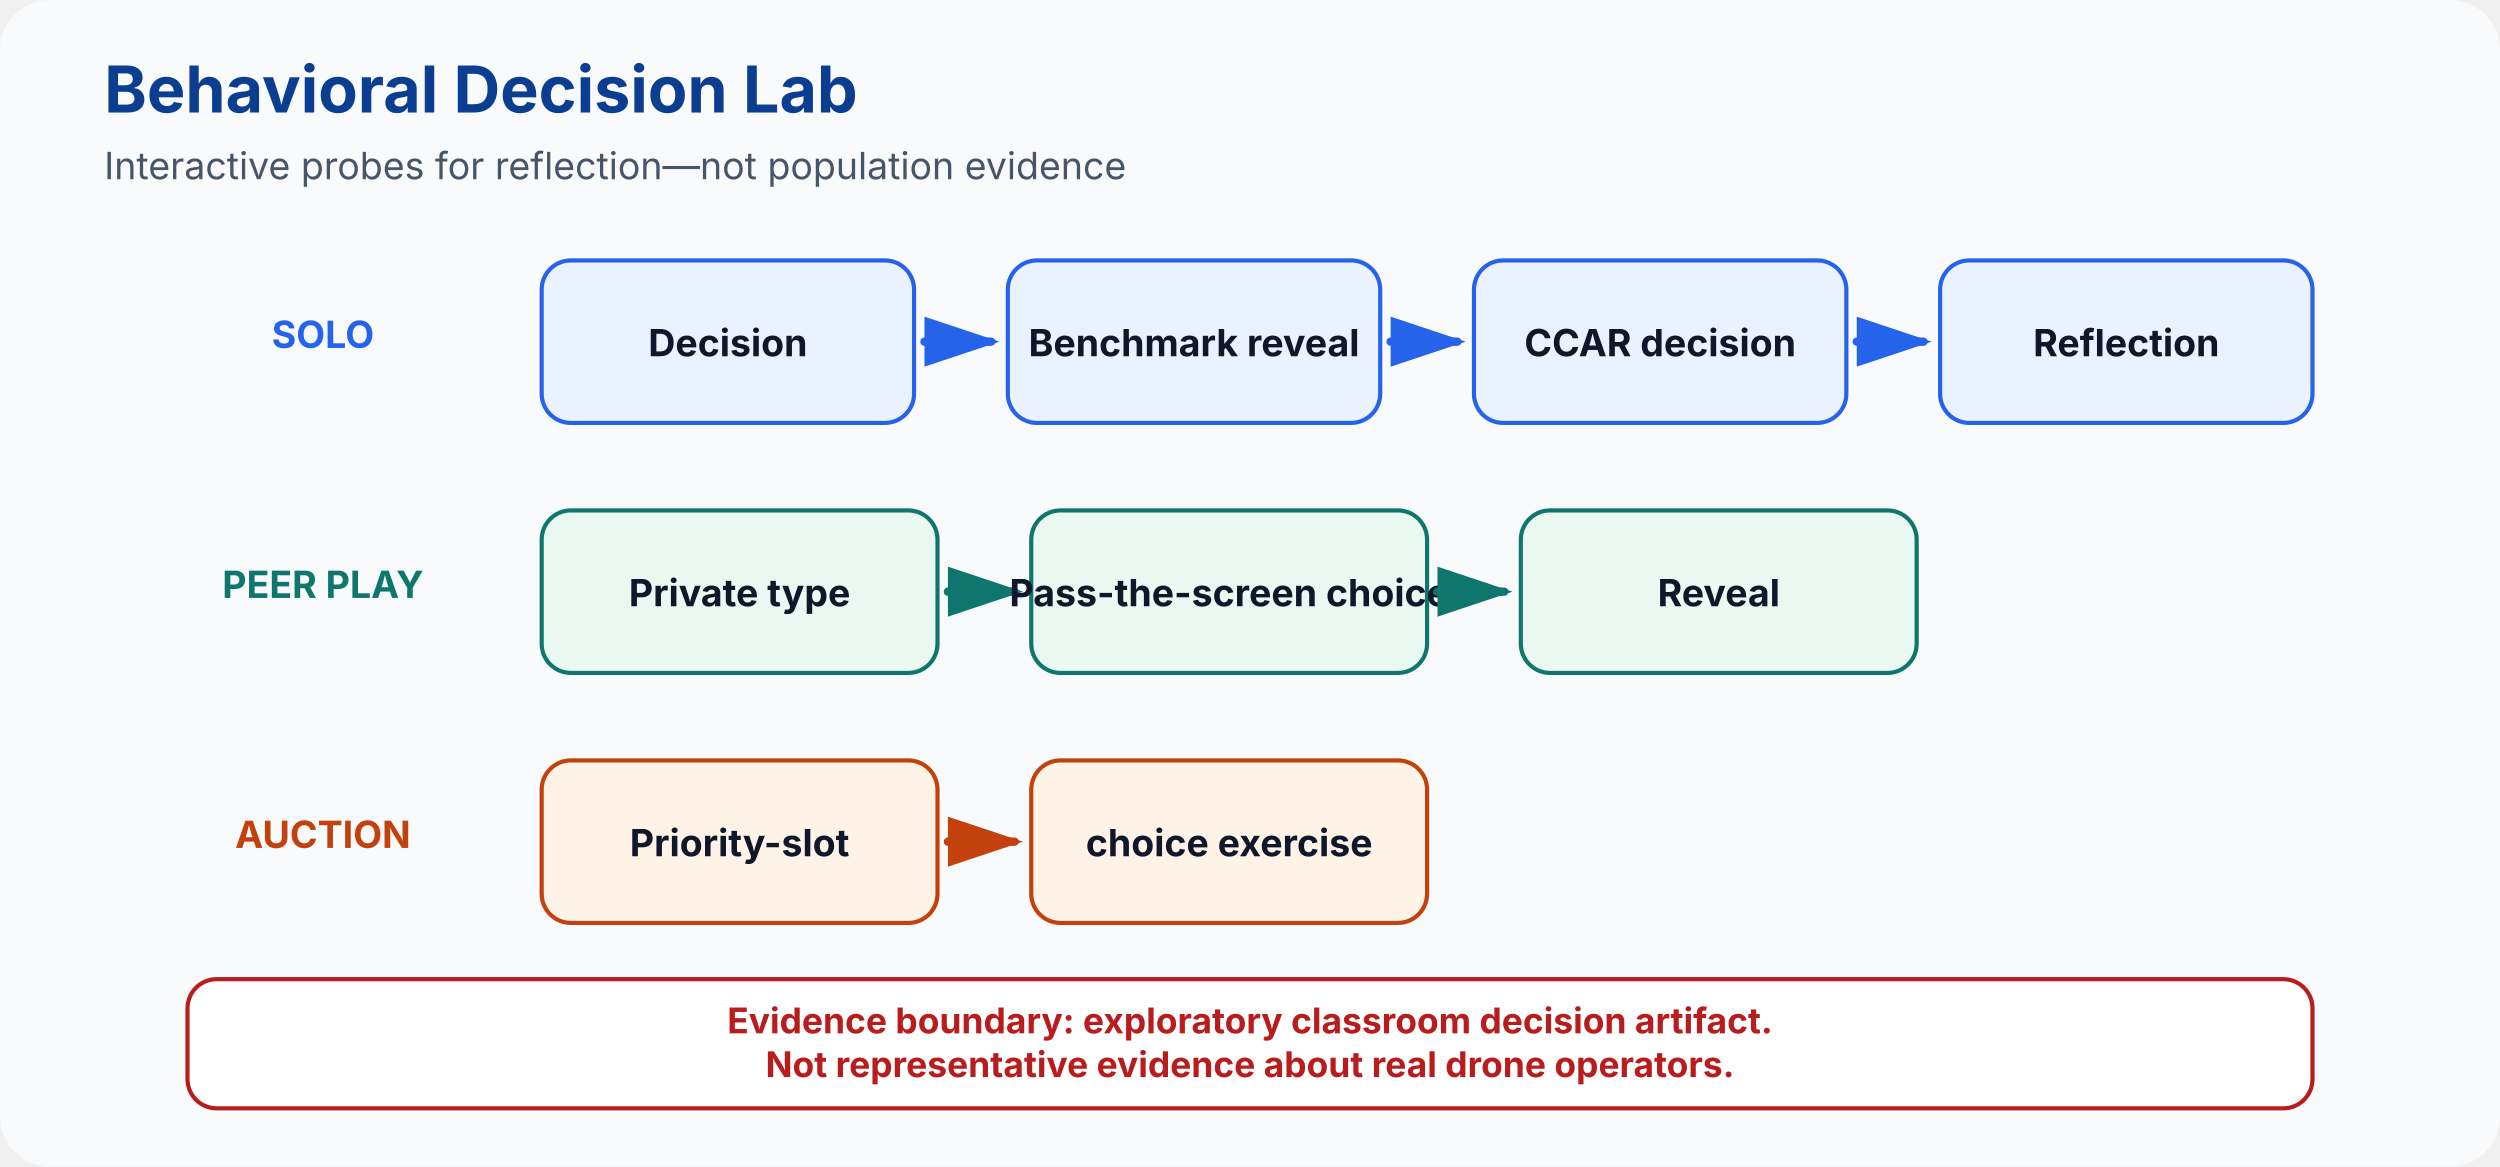
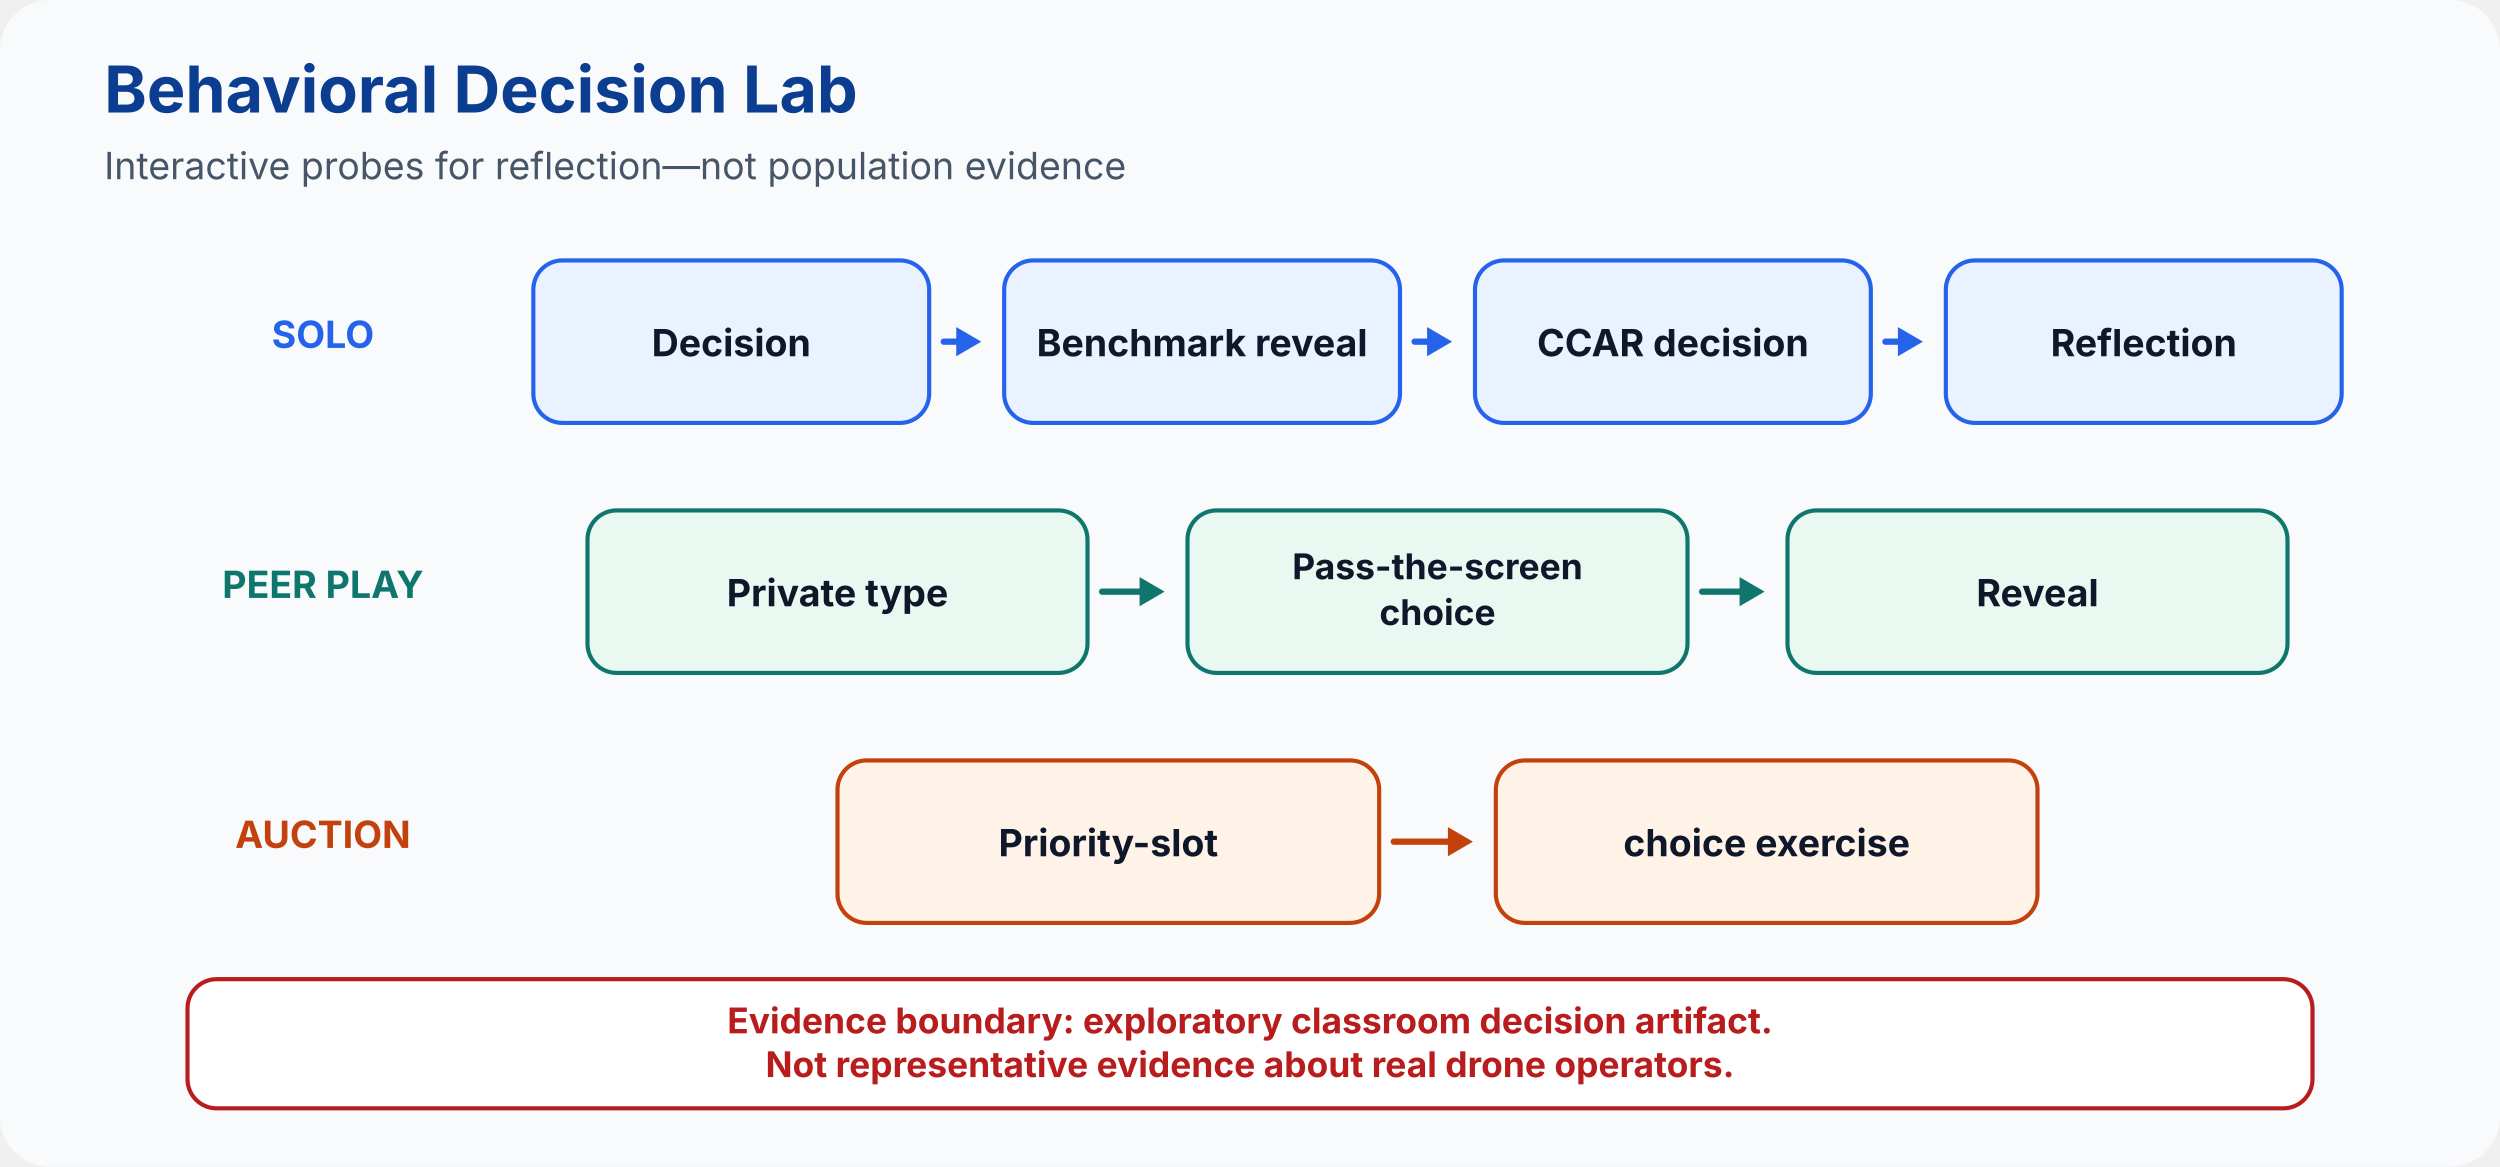
<svg xmlns="http://www.w3.org/2000/svg" width="1200" height="560" viewBox="0 0 1200 560" role="img" aria-labelledby="title desc">
  <defs>
    <marker id="arrow-2563EB" markerWidth="10" markerHeight="10" refX="8" refY="3" orient="auto" markerUnits="strokeWidth">
      <path d="M0,0 L0,6 L9,3 z" fill="#2563EB" />
    </marker>
    <marker id="arrow-0F766E" markerWidth="10" markerHeight="10" refX="8" refY="3" orient="auto" markerUnits="strokeWidth">
      <path d="M0,0 L0,6 L9,3 z" fill="#0F766E" />
    </marker>
    <marker id="arrow-C2410C" markerWidth="10" markerHeight="10" refX="8" refY="3" orient="auto" markerUnits="strokeWidth">
      <path d="M0,0 L0,6 L9,3 z" fill="#C2410C" />
    </marker>
  </defs>
  <rect width="1200" height="560" rx="24" fill="#F8FAFC" />
  <text x="50" y="54" text-anchor="start" font-family="Inter, -apple-system, BlinkMacSystemFont, 'Segoe UI', sans-serif" font-size="31" font-weight="700" font-style="normal" fill="#0B3D91">Behavioral Decision Lab</text>
  <text x="50" y="86" text-anchor="start" font-family="Inter, -apple-system, BlinkMacSystemFont, 'Segoe UI', sans-serif" font-size="18" font-weight="400" font-style="normal" fill="#475569">Interactive probes for reflection—not population evidence</text>
  <text x="155" y="167" text-anchor="middle" font-family="Inter, -apple-system, BlinkMacSystemFont, 'Segoe UI', sans-serif" font-size="18" font-weight="750" font-style="normal" fill="#2563EB">SOLO</text>
-   <rect x="260.0" y="125" width="178.75" height="78" rx="14" fill="#EAF2FF" stroke="#2563EB" stroke-width="2" />
-   <text x="349.375" y="171" text-anchor="middle" font-family="Inter, -apple-system, BlinkMacSystemFont, 'Segoe UI', sans-serif" font-size="18" font-weight="650" font-style="normal" fill="#0F172A">Decision</text>
-   <line x1="443.75" y1="164" x2="475.75" y2="164" stroke="#2563EB" stroke-width="4" stroke-linecap="round" marker-end="url(#arrow-2563EB)" />
-   <rect x="483.75" y="125" width="178.75" height="78" rx="14" fill="#EAF2FF" stroke="#2563EB" stroke-width="2" />
-   <text x="573.125" y="171" text-anchor="middle" font-family="Inter, -apple-system, BlinkMacSystemFont, 'Segoe UI', sans-serif" font-size="18" font-weight="650" font-style="normal" fill="#0F172A">Benchmark reveal</text>
-   <line x1="667.5" y1="164" x2="699.5" y2="164" stroke="#2563EB" stroke-width="4" stroke-linecap="round" marker-end="url(#arrow-2563EB)" />
-   <rect x="707.5" y="125" width="178.75" height="78" rx="14" fill="#EAF2FF" stroke="#2563EB" stroke-width="2" />
-   <text x="796.875" y="171" text-anchor="middle" font-family="Inter, -apple-system, BlinkMacSystemFont, 'Segoe UI', sans-serif" font-size="18" font-weight="650" font-style="normal" fill="#0F172A">CCAR decision</text>
-   <line x1="891.25" y1="164" x2="923.25" y2="164" stroke="#2563EB" stroke-width="4" stroke-linecap="round" marker-end="url(#arrow-2563EB)" />
-   <rect x="931.25" y="125" width="178.75" height="78" rx="14" fill="#EAF2FF" stroke="#2563EB" stroke-width="2" />
-   <text x="1020.625" y="171" text-anchor="middle" font-family="Inter, -apple-system, BlinkMacSystemFont, 'Segoe UI', sans-serif" font-size="18" font-weight="650" font-style="normal" fill="#0F172A">Reflection</text>
+   <rect x="256.0" y="125" width="190" height="78" rx="14" fill="#EAF2FF" stroke="#2563EB" stroke-width="2" />
+   <text x="351.0" y="171" text-anchor="middle" font-family="Inter, -apple-system, BlinkMacSystemFont, 'Segoe UI', sans-serif" font-size="18" font-weight="650" font-style="normal" fill="#0F172A">Decision</text>
+   <line x1="453.0" y1="164" x2="459.0" y2="164.0" stroke="#2563EB" stroke-width="3" stroke-linecap="round" />
+   <polygon points="471.0,164 459.0,171.0 459.0,157.0" fill="#2563EB" />
+   <rect x="482.0" y="125" width="190" height="78" rx="14" fill="#EAF2FF" stroke="#2563EB" stroke-width="2" />
+   <text x="577.0" y="171" text-anchor="middle" font-family="Inter, -apple-system, BlinkMacSystemFont, 'Segoe UI', sans-serif" font-size="18" font-weight="650" font-style="normal" fill="#0F172A">Benchmark reveal</text>
+   <line x1="679.0" y1="164" x2="685.0" y2="164.0" stroke="#2563EB" stroke-width="3" stroke-linecap="round" />
+   <polygon points="697.0,164 685.0,171.0 685.0,157.0" fill="#2563EB" />
+   <rect x="708.0" y="125" width="190" height="78" rx="14" fill="#EAF2FF" stroke="#2563EB" stroke-width="2" />
+   <text x="803.0" y="171" text-anchor="middle" font-family="Inter, -apple-system, BlinkMacSystemFont, 'Segoe UI', sans-serif" font-size="18" font-weight="650" font-style="normal" fill="#0F172A">CCAR decision</text>
+   <line x1="905.0" y1="164" x2="911.0" y2="164.0" stroke="#2563EB" stroke-width="3" stroke-linecap="round" />
+   <polygon points="923.0,164 911.0,171.0 911.0,157.0" fill="#2563EB" />
+   <rect x="934.0" y="125" width="190" height="78" rx="14" fill="#EAF2FF" stroke="#2563EB" stroke-width="2" />
+   <text x="1029.0" y="171" text-anchor="middle" font-family="Inter, -apple-system, BlinkMacSystemFont, 'Segoe UI', sans-serif" font-size="18" font-weight="650" font-style="normal" fill="#0F172A">Reflection</text>
  <text x="155" y="287" text-anchor="middle" font-family="Inter, -apple-system, BlinkMacSystemFont, 'Segoe UI', sans-serif" font-size="18" font-weight="750" font-style="normal" fill="#0F766E">PEER PLAY</text>
-   <rect x="260" y="245" width="190" height="78" rx="14" fill="#EAF8F2" stroke="#0F766E" stroke-width="2" />
-   <text x="355.0" y="291" text-anchor="middle" font-family="Inter, -apple-system, BlinkMacSystemFont, 'Segoe UI', sans-serif" font-size="18" font-weight="650" font-style="normal" fill="#0F172A">Private type</text>
-   <line x1="455" y1="284" x2="487" y2="284" stroke="#0F766E" stroke-width="4" stroke-linecap="round" marker-end="url(#arrow-0F766E)" />
-   <rect x="495" y="245" width="190" height="78" rx="14" fill="#EAF8F2" stroke="#0F766E" stroke-width="2" />
-   <text x="590.0" y="291" text-anchor="middle" font-family="Inter, -apple-system, BlinkMacSystemFont, 'Segoe UI', sans-serif" font-size="18" font-weight="650" font-style="normal" fill="#0F172A">Pass-the-screen choice</text>
-   <line x1="690" y1="284" x2="722" y2="284" stroke="#0F766E" stroke-width="4" stroke-linecap="round" marker-end="url(#arrow-0F766E)" />
-   <rect x="730" y="245" width="190" height="78" rx="14" fill="#EAF8F2" stroke="#0F766E" stroke-width="2" />
-   <text x="825.0" y="291" text-anchor="middle" font-family="Inter, -apple-system, BlinkMacSystemFont, 'Segoe UI', sans-serif" font-size="18" font-weight="650" font-style="normal" fill="#0F172A">Reveal</text>
+   <rect x="282.0" y="245" width="240" height="78" rx="14" fill="#EAF8F2" stroke="#0F766E" stroke-width="2" />
+   <text x="402.0" y="291" text-anchor="middle" font-family="Inter, -apple-system, BlinkMacSystemFont, 'Segoe UI', sans-serif" font-size="18" font-weight="650" font-style="normal" fill="#0F172A">Private type</text>
+   <line x1="529.0" y1="284" x2="547.0" y2="284.0" stroke="#0F766E" stroke-width="3" stroke-linecap="round" />
+   <polygon points="559.0,284 547.0,291.0 547.0,277.0" fill="#0F766E" />
+   <rect x="570.0" y="245" width="240" height="78" rx="14" fill="#EAF8F2" stroke="#0F766E" stroke-width="2" />
+   <text x="690.0" y="278" text-anchor="middle" font-family="Inter, -apple-system, BlinkMacSystemFont, 'Segoe UI', sans-serif" font-size="17" font-weight="650" font-style="normal" fill="#0F172A">Pass-the-screen</text>
+   <text x="690.0" y="300" text-anchor="middle" font-family="Inter, -apple-system, BlinkMacSystemFont, 'Segoe UI', sans-serif" font-size="17" font-weight="650" font-style="normal" fill="#0F172A">choice</text>
+   <line x1="817.0" y1="284" x2="835.0" y2="284.0" stroke="#0F766E" stroke-width="3" stroke-linecap="round" />
+   <polygon points="847.0,284 835.0,291.0 835.0,277.0" fill="#0F766E" />
+   <rect x="858.0" y="245" width="240" height="78" rx="14" fill="#EAF8F2" stroke="#0F766E" stroke-width="2" />
+   <text x="978.0" y="291" text-anchor="middle" font-family="Inter, -apple-system, BlinkMacSystemFont, 'Segoe UI', sans-serif" font-size="18" font-weight="650" font-style="normal" fill="#0F172A">Reveal</text>
  <text x="155" y="407" text-anchor="middle" font-family="Inter, -apple-system, BlinkMacSystemFont, 'Segoe UI', sans-serif" font-size="18" font-weight="750" font-style="normal" fill="#C2410C">AUCTION</text>
-   <rect x="260" y="365" width="190" height="78" rx="14" fill="#FFF3E8" stroke="#C2410C" stroke-width="2" />
-   <text x="355.0" y="411" text-anchor="middle" font-family="Inter, -apple-system, BlinkMacSystemFont, 'Segoe UI', sans-serif" font-size="18" font-weight="650" font-style="normal" fill="#0F172A">Priority-slot</text>
-   <line x1="455" y1="404" x2="487" y2="404" stroke="#C2410C" stroke-width="4" stroke-linecap="round" marker-end="url(#arrow-C2410C)" />
-   <rect x="495" y="365" width="190" height="78" rx="14" fill="#FFF3E8" stroke="#C2410C" stroke-width="2" />
-   <text x="590.0" y="411" text-anchor="middle" font-family="Inter, -apple-system, BlinkMacSystemFont, 'Segoe UI', sans-serif" font-size="18" font-weight="650" font-style="normal" fill="#0F172A">choice exercise</text>
+   <rect x="402.0" y="365" width="260" height="78" rx="14" fill="#FFF3E8" stroke="#C2410C" stroke-width="2" />
+   <text x="532.0" y="411" text-anchor="middle" font-family="Inter, -apple-system, BlinkMacSystemFont, 'Segoe UI', sans-serif" font-size="18" font-weight="650" font-style="normal" fill="#0F172A">Priority-slot</text>
+   <line x1="669.0" y1="404" x2="695.0" y2="404.0" stroke="#C2410C" stroke-width="3" stroke-linecap="round" />
+   <polygon points="707.0,404 695.0,411.0 695.0,397.0" fill="#C2410C" />
+   <rect x="718.0" y="365" width="260" height="78" rx="14" fill="#FFF3E8" stroke="#C2410C" stroke-width="2" />
+   <text x="848.0" y="411" text-anchor="middle" font-family="Inter, -apple-system, BlinkMacSystemFont, 'Segoe UI', sans-serif" font-size="18" font-weight="650" font-style="normal" fill="#0F172A">choice exercise</text>
  <rect x="90" y="470" width="1020" height="62" rx="14" fill="#FFFFFF" stroke="#B91C1C" stroke-width="2" />
  <text x="600" y="496" text-anchor="middle" font-family="Inter, -apple-system, BlinkMacSystemFont, 'Segoe UI', sans-serif" font-size="17" font-weight="700" font-style="normal" fill="#B91C1C">Evidence boundary: exploratory classroom decision artifact.</text>
  <text x="600" y="517" text-anchor="middle" font-family="Inter, -apple-system, BlinkMacSystemFont, 'Segoe UI', sans-serif" font-size="17" font-weight="700" font-style="normal" fill="#B91C1C">Not representative evidence about real drone operators.</text>
</svg>
